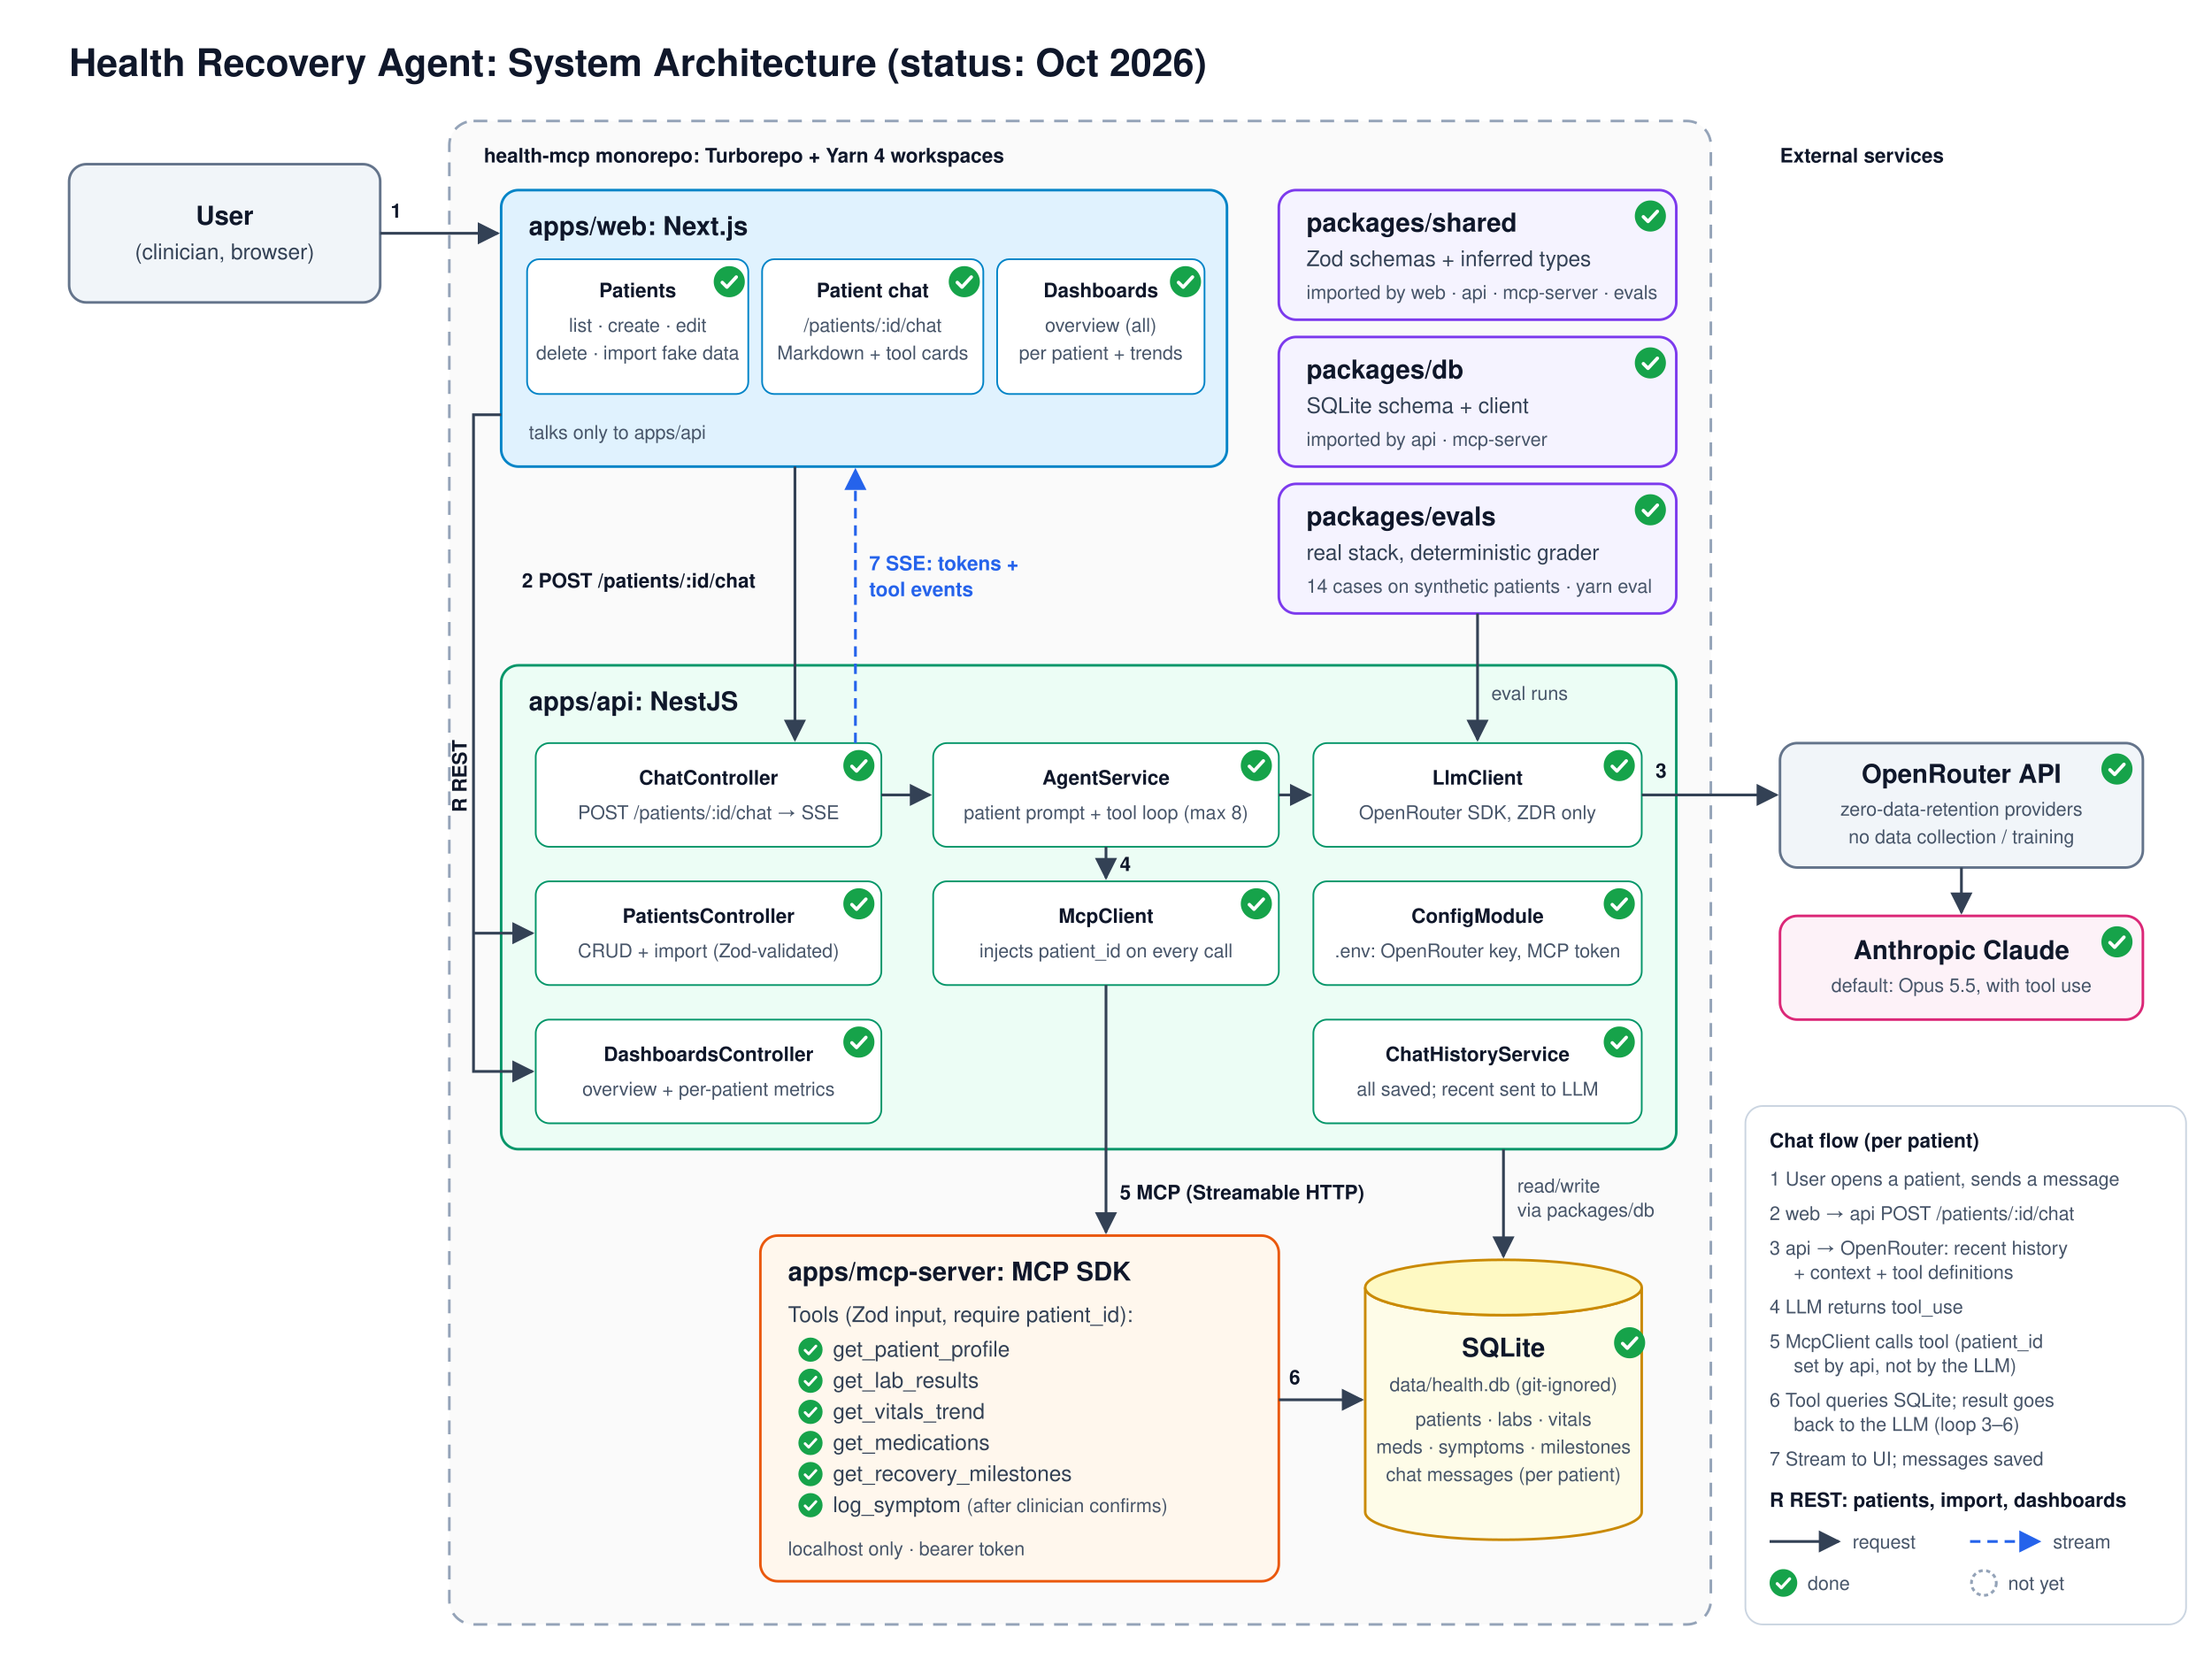
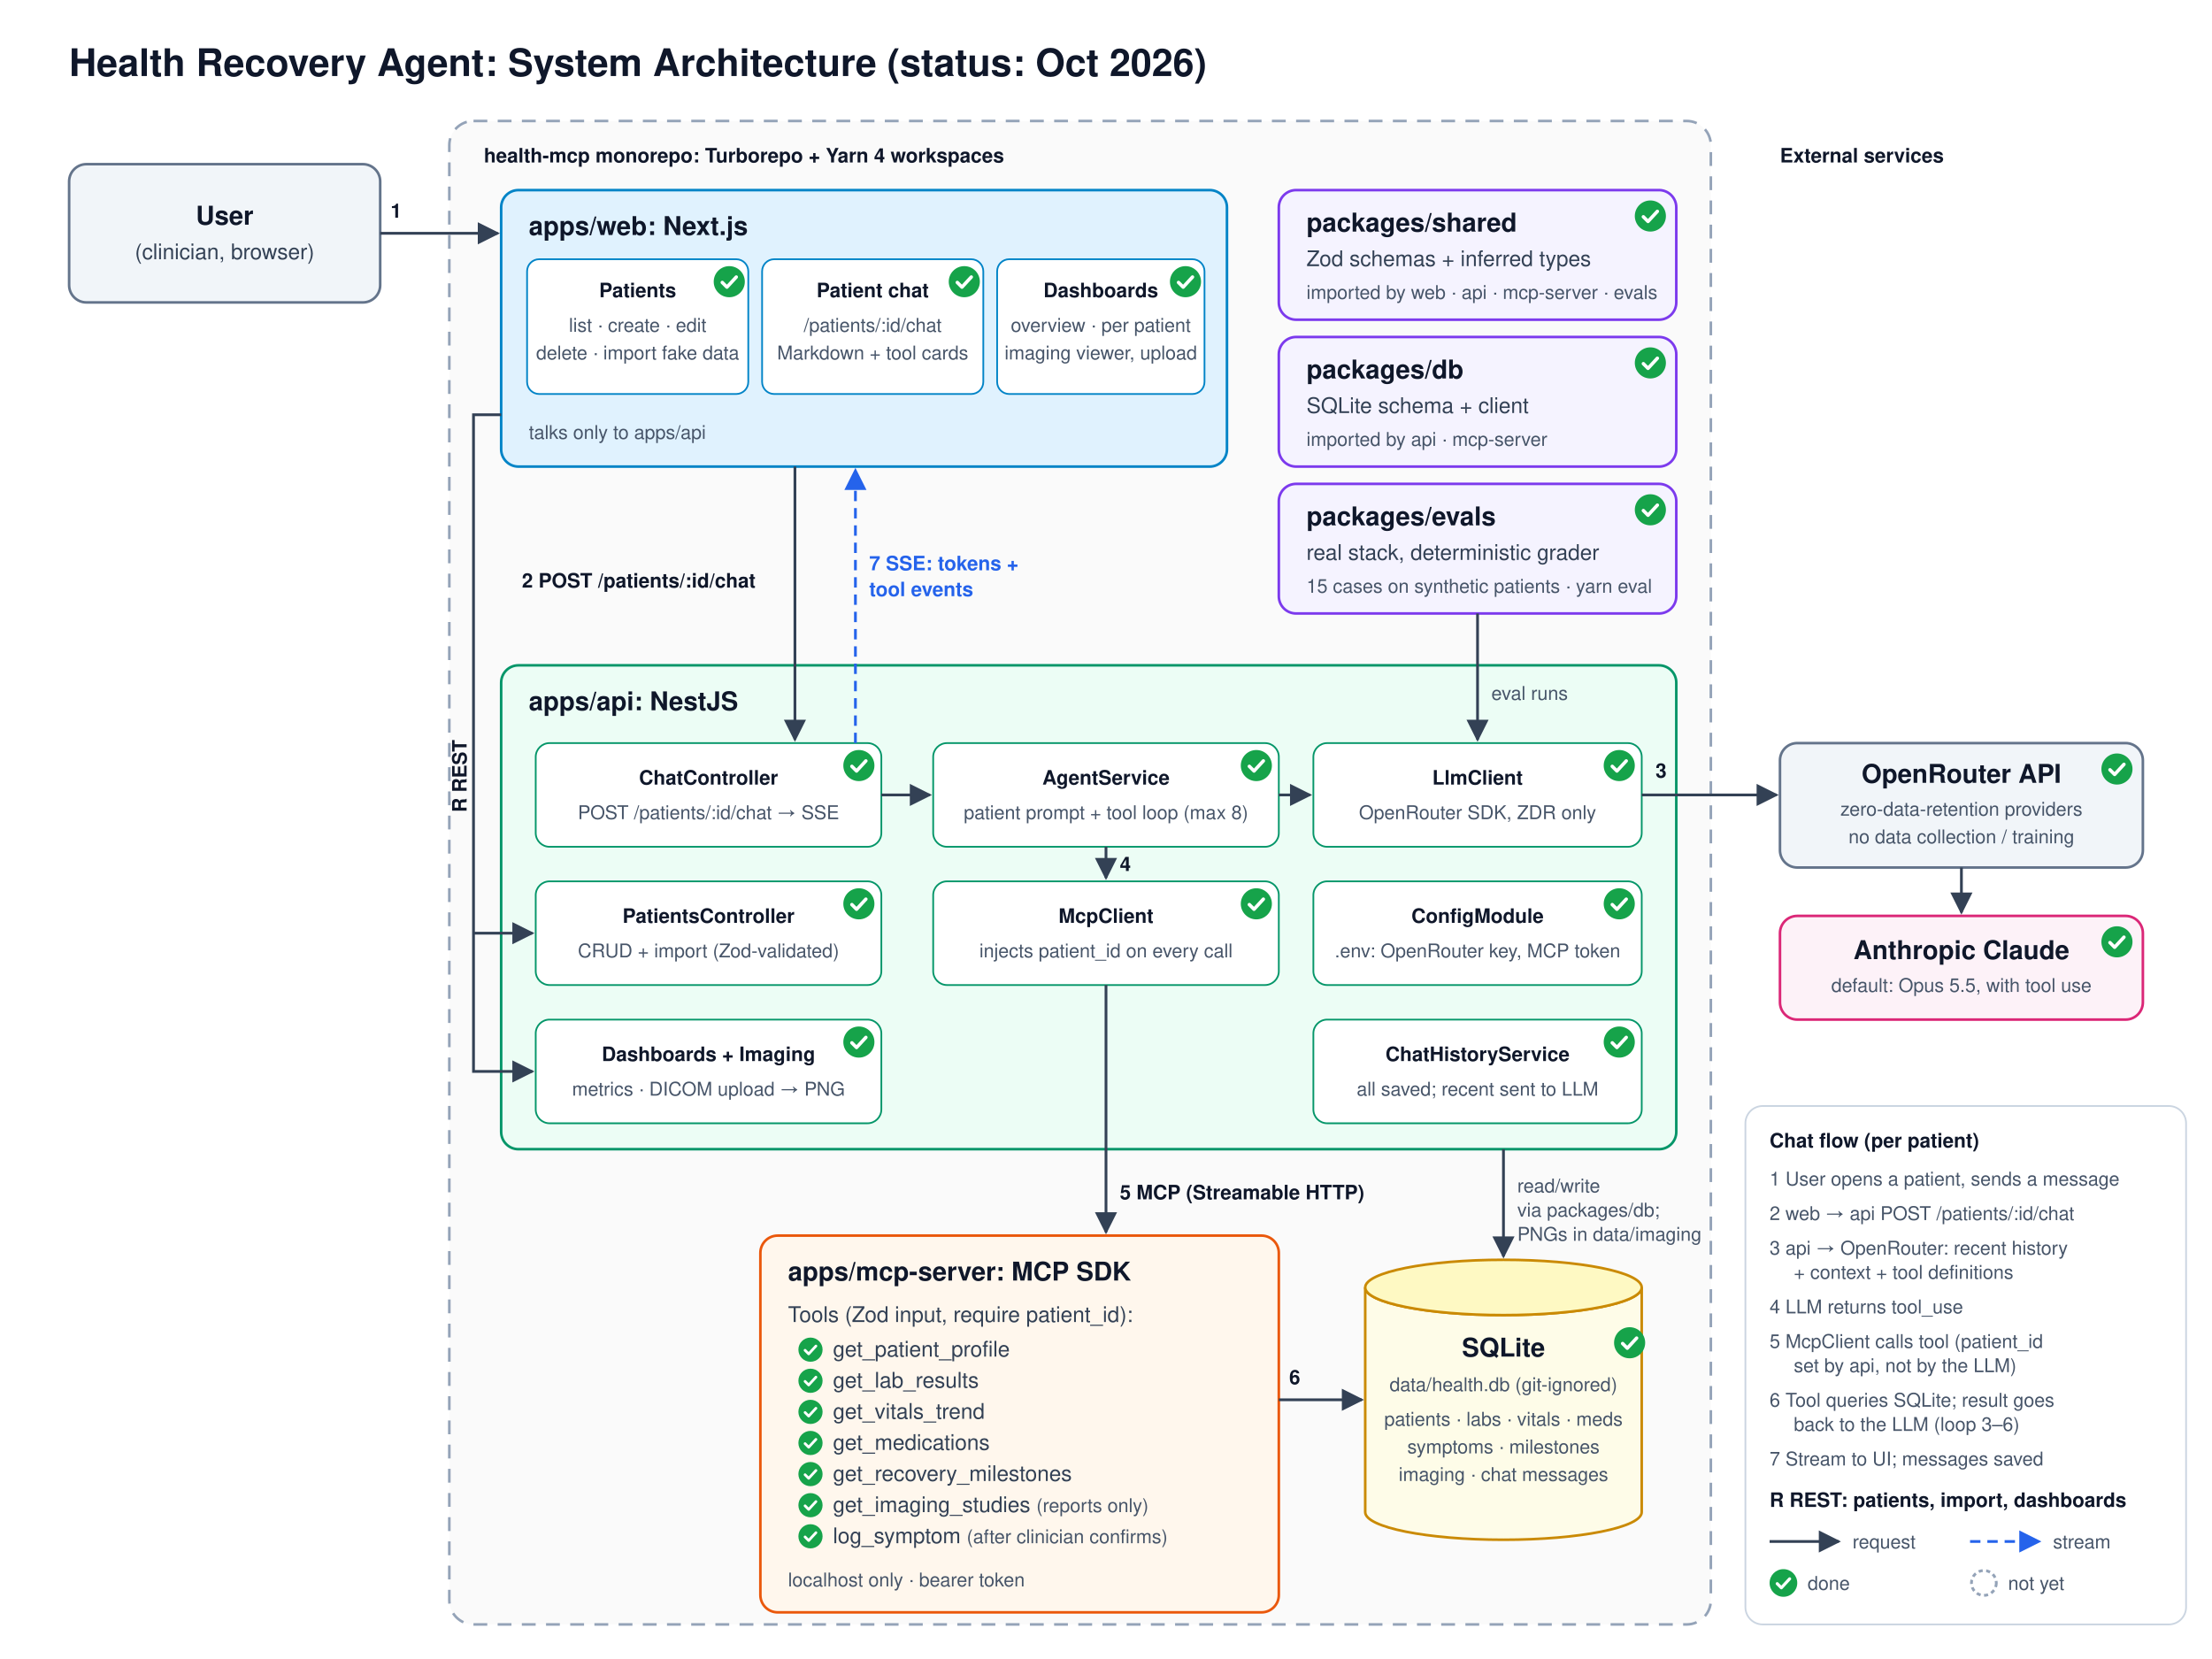
<svg xmlns="http://www.w3.org/2000/svg" width="1280" height="960" viewBox="0 0 1280 960" font-family="Helvetica, Arial, sans-serif">
  <defs>
    <marker id="arrow" viewBox="0 0 10 10" refX="9" refY="5" markerWidth="8" markerHeight="8" orient="auto-start-reverse">
      <path d="M0,0 L10,5 L0,10 z" fill="#334155" />
    </marker>
    <marker id="arrow-blue" viewBox="0 0 10 10" refX="9" refY="5" markerWidth="8" markerHeight="8" orient="auto-start-reverse">
      <path d="M0,0 L10,5 L0,10 z" fill="#2563eb" />
    </marker>
    <symbol id="done" viewBox="0 0 20 20">
      <circle cx="10" cy="10" r="10" fill="#16a34a" />
      <path d="M5.5,10.5 L8.5,13.5 L14.5,7" fill="none" stroke="#ffffff" stroke-width="2.2" stroke-linecap="round" stroke-linejoin="round" />
    </symbol>
    <symbol id="todo" viewBox="0 0 20 20">
      <circle cx="10" cy="10" r="9" fill="#ffffff" stroke="#94a3b8" stroke-width="2" stroke-dasharray="3 2.5" />
    </symbol>
    <style>
      .title { font-size: 22px; font-weight: 700; fill: #0f172a; }
      .h { font-size: 15px; font-weight: 700; fill: #0f172a; }
      .t { font-size: 12.5px; fill: #334155; }
      .s { font-size: 11px; fill: #475569; }
      .lbl { font-size: 11.5px; fill: #0f172a; font-weight: 600; }
      .lbl-blue { font-size: 11.5px; fill: #2563eb; font-weight: 600; }
      .edge { stroke: #334155; stroke-width: 1.6; fill: none; marker-end: url(#arrow); }
      .stream { stroke: #2563eb; stroke-width: 1.6; fill: none; stroke-dasharray: 6 4; marker-end: url(#arrow-blue); }
    </style>
  </defs>
  <rect width="1280" height="960" fill="#ffffff" />
  <text x="40" y="44" class="title">Health Recovery Agent: System Architecture (status: Oct 2026)</text>
  <rect x="40" y="95" width="180" height="80" rx="10" fill="#f1f5f9" stroke="#64748b" stroke-width="1.5" />
  <text x="130" y="130" text-anchor="middle" class="h">User</text>
  <text x="130" y="150" text-anchor="middle" class="t">(clinician, browser)</text>
  <rect x="260" y="70" width="730" height="870" rx="14" fill="#fafafa" stroke="#94a3b8" stroke-width="1.5" stroke-dasharray="8 6" />
  <text x="280" y="94" class="lbl">health-mcp monorepo: Turborepo + Yarn 4 workspaces</text>
  <rect x="290" y="110" width="420" height="160" rx="10" fill="#e0f2fe" stroke="#0284c7" stroke-width="1.5" />
  <text x="306" y="136" class="h">apps/web: Next.js</text>
  <rect x="305" y="150" width="128" height="78" rx="7" fill="#ffffff" stroke="#0284c7" />
  <text x="369" y="172" text-anchor="middle" class="lbl">Patients</text>
  <text x="369" y="192" text-anchor="middle" class="s">list · create · edit</text>
  <text x="369" y="208" text-anchor="middle" class="s">delete · import fake data</text>
  <use href="#done" x="413" y="154" width="18" height="18" />
  <rect x="441" y="150" width="128" height="78" rx="7" fill="#ffffff" stroke="#0284c7" />
  <text x="505" y="172" text-anchor="middle" class="lbl">Patient chat</text>
  <text x="505" y="192" text-anchor="middle" class="s">/patients/:id/chat</text>
  <text x="505" y="208" text-anchor="middle" class="s">Markdown + tool cards</text>
  <use href="#done" x="549" y="154" width="18" height="18" />
  <rect x="577" y="150" width="120" height="78" rx="7" fill="#ffffff" stroke="#0284c7" />
  <text x="637" y="172" text-anchor="middle" class="lbl">Dashboards</text>
-   <text x="637" y="192" text-anchor="middle" class="s">overview (all)</text>
-   <text x="637" y="208" text-anchor="middle" class="s">per patient + trends</text>
+   <text x="637" y="192" text-anchor="middle" class="s">overview · per patient</text>
+   <text x="637" y="208" text-anchor="middle" class="s">imaging viewer, upload</text>
  <use href="#done" x="677" y="154" width="18" height="18" />
  <text x="306" y="254" class="s">talks only to apps/api</text>
  <rect x="740" y="110" width="230" height="75" rx="10" fill="#f5f3ff" stroke="#7c3aed" stroke-width="1.5" />
  <text x="756" y="134" class="h">packages/shared</text>
  <text x="756" y="154" class="t">Zod schemas + inferred types</text>
  <text x="756" y="173" class="s">imported by web · api · mcp-server · evals</text>
  <use href="#done" x="946" y="116" width="18" height="18" />
  <rect x="740" y="195" width="230" height="75" rx="10" fill="#f5f3ff" stroke="#7c3aed" stroke-width="1.5" />
  <text x="756" y="219" class="h">packages/db</text>
  <text x="756" y="239" class="t">SQLite schema + client</text>
  <text x="756" y="258" class="s">imported by api · mcp-server</text>
  <use href="#done" x="946" y="201" width="18" height="18" />
  <rect x="740" y="280" width="230" height="75" rx="10" fill="#f5f3ff" stroke="#7c3aed" stroke-width="1.5" />
  <text x="756" y="304" class="h">packages/evals</text>
  <text x="756" y="324" class="t">real stack, deterministic grader</text>
-   <text x="756" y="343" class="s">14 cases on synthetic patients · yarn eval</text>
+   <text x="756" y="343" class="s">15 cases on synthetic patients · yarn eval</text>
  <use href="#done" x="946" y="286" width="18" height="18" />
  <rect x="290" y="385" width="680" height="280" rx="10" fill="#ecfdf5" stroke="#059669" stroke-width="1.5" />
  <text x="306" y="411" class="h">apps/api: NestJS</text>
  <rect x="310" y="430" width="200" height="60" rx="8" fill="#ffffff" stroke="#059669" />
  <text x="410" y="454" text-anchor="middle" class="lbl">ChatController</text>
  <text x="410" y="474" text-anchor="middle" class="s">POST /patients/:id/chat → SSE</text>
  <use href="#done" x="488" y="434" width="18" height="18" />
  <rect x="540" y="430" width="200" height="60" rx="8" fill="#ffffff" stroke="#059669" />
  <text x="640" y="454" text-anchor="middle" class="lbl">AgentService</text>
  <text x="640" y="474" text-anchor="middle" class="s">patient prompt + tool loop (max 8)</text>
  <use href="#done" x="718" y="434" width="18" height="18" />
  <rect x="760" y="430" width="190" height="60" rx="8" fill="#ffffff" stroke="#059669" />
  <text x="855" y="454" text-anchor="middle" class="lbl">LlmClient</text>
  <text x="855" y="474" text-anchor="middle" class="s">OpenRouter SDK, ZDR only</text>
  <use href="#done" x="928" y="434" width="18" height="18" />
  <rect x="310" y="510" width="200" height="60" rx="8" fill="#ffffff" stroke="#059669" />
  <text x="410" y="534" text-anchor="middle" class="lbl">PatientsController</text>
  <text x="410" y="554" text-anchor="middle" class="s">CRUD + import (Zod-validated)</text>
  <use href="#done" x="488" y="514" width="18" height="18" />
  <rect x="540" y="510" width="200" height="60" rx="8" fill="#ffffff" stroke="#059669" />
  <text x="640" y="534" text-anchor="middle" class="lbl">McpClient</text>
  <text x="640" y="554" text-anchor="middle" class="s">injects patient_id on every call</text>
  <use href="#done" x="718" y="514" width="18" height="18" />
  <rect x="760" y="510" width="190" height="60" rx="8" fill="#ffffff" stroke="#059669" />
  <text x="855" y="534" text-anchor="middle" class="lbl">ConfigModule</text>
  <text x="855" y="554" text-anchor="middle" class="s">.env: OpenRouter key, MCP token</text>
  <use href="#done" x="928" y="514" width="18" height="18" />
  <rect x="310" y="590" width="200" height="60" rx="8" fill="#ffffff" stroke="#059669" />
-   <text x="410" y="614" text-anchor="middle" class="lbl">DashboardsController</text>
-   <text x="410" y="634" text-anchor="middle" class="s">overview + per-patient metrics</text>
+   <text x="410" y="614" text-anchor="middle" class="lbl">Dashboards + Imaging</text>
+   <text x="410" y="634" text-anchor="middle" class="s">metrics · DICOM upload → PNG</text>
  <use href="#done" x="488" y="594" width="18" height="18" />
  <rect x="760" y="590" width="190" height="60" rx="8" fill="#ffffff" stroke="#059669" />
  <text x="855" y="614" text-anchor="middle" class="lbl">ChatHistoryService</text>
  <text x="855" y="634" text-anchor="middle" class="s">all saved; recent sent to LLM</text>
  <use href="#done" x="928" y="594" width="18" height="18" />
-   <rect x="440" y="715" width="300" height="200" rx="10" fill="#fff7ed" stroke="#ea580c" stroke-width="1.5" />
+   <rect x="440" y="715" width="300" height="218" rx="10" fill="#fff7ed" stroke="#ea580c" stroke-width="1.5" />
  <text x="456" y="741" class="h">apps/mcp-server: MCP SDK</text>
  <text x="456" y="765" class="t">Tools (Zod input, require patient_id):</text>
  <use href="#done" x="462" y="774" width="14" height="14" />
  <text x="482" y="785" class="t">get_patient_profile</text>
  <use href="#done" x="462" y="792" width="14" height="14" />
  <text x="482" y="803" class="t">get_lab_results</text>
  <use href="#done" x="462" y="810" width="14" height="14" />
  <text x="482" y="821" class="t">get_vitals_trend</text>
  <use href="#done" x="462" y="828" width="14" height="14" />
  <text x="482" y="839" class="t">get_medications</text>
  <use href="#done" x="462" y="846" width="14" height="14" />
  <text x="482" y="857" class="t">get_recovery_milestones</text>
  <use href="#done" x="462" y="864" width="14" height="14" />
-   <text x="482" y="875" class="t">log_symptom <tspan class="s">(after clinician confirms)</tspan>
+   <text x="482" y="875" class="t">get_imaging_studies <tspan class="s">(reports only)</tspan>
  </text>
-   <text x="456" y="900" class="s">localhost only · bearer token</text>
+   <use href="#done" x="462" y="882" width="14" height="14" />
+   <text x="482" y="893" class="t">log_symptom <tspan class="s">(after clinician confirms)</tspan>
+   </text>
+   <text x="456" y="918" class="s">localhost only · bearer token</text>
  <path d="M790,745 a80,16 0 0,0 160,0 v130 a80,16 0 0,1 -160,0 z" fill="#fefce8" stroke="#ca8a04" stroke-width="1.5" />
  <ellipse cx="870" cy="745" rx="80" ry="16" fill="#fef9c3" stroke="#ca8a04" stroke-width="1.5" />
  <text x="870" y="785" text-anchor="middle" class="h">SQLite</text>
  <text x="870" y="805" text-anchor="middle" class="s">data/health.db (git-ignored)</text>
-   <text x="870" y="825" text-anchor="middle" class="s">patients · labs · vitals</text>
-   <text x="870" y="841" text-anchor="middle" class="s">meds · symptoms · milestones</text>
+   <text x="870" y="825" text-anchor="middle" class="s">patients · labs · vitals · meds</text>
+   <text x="870" y="841" text-anchor="middle" class="s">symptoms · milestones</text>
  <use href="#done" x="934" y="768" width="18" height="18" />
-   <text x="870" y="857" text-anchor="middle" class="s">chat messages (per patient)</text>
+   <text x="870" y="857" text-anchor="middle" class="s">imaging · chat messages</text>
  <text x="1030" y="94" class="lbl">External services</text>
  <rect x="1030" y="430" width="210" height="72" rx="10" fill="#f1f5f9" stroke="#64748b" stroke-width="1.5" />
  <text x="1135" y="453" text-anchor="middle" class="h">OpenRouter API</text>
  <text x="1135" y="472" text-anchor="middle" class="s">zero-data-retention providers</text>
  <text x="1135" y="488" text-anchor="middle" class="s">no data collection / training</text>
  <use href="#done" x="1216" y="436" width="18" height="18" />
  <rect x="1030" y="530" width="210" height="60" rx="10" fill="#fdf2f8" stroke="#db2777" stroke-width="1.5" />
  <text x="1135" y="555" text-anchor="middle" class="h">Anthropic Claude</text>
  <text x="1135" y="574" text-anchor="middle" class="s">default: Opus 5.5, with tool use</text>
  <use href="#done" x="1216" y="536" width="18" height="18" />
  <path d="M220,135 L288,135" class="edge" />
  <text x="226" y="126" class="lbl">1</text>
  <path d="M460,270 L460,428" class="edge" />
  <text x="302" y="340" class="lbl">2 POST /patients/:id/chat</text>
  <path d="M495,430 L495,272" class="stream" />
  <text x="503" y="330" class="lbl-blue">7 SSE: tokens +</text>
  <text x="503" y="345" class="lbl-blue">tool events</text>
  <path d="M290,240 H274 V620 H308" class="edge" />
  <path d="M274,540 H308" class="edge" />
  <text x="270" y="470" class="lbl" transform="rotate(-90 270 470)">R  REST</text>
  <path d="M510,460 L538,460" class="edge" />
  <path d="M740,460 L758,460" class="edge" />
  <path d="M950,460 L1028,460" class="edge" />
  <text x="958" y="450" class="lbl">3</text>
  <path d="M1135,502 L1135,528" class="edge" />
  <path d="M640,490 L640,508" class="edge" />
  <text x="648" y="504" class="lbl">4</text>
  <path d="M640,570 L640,713" class="edge" />
  <text x="648" y="694" class="lbl">5 MCP (Streamable HTTP)</text>
  <path d="M740,810 L788,810" class="edge" />
  <text x="746" y="801" class="lbl">6</text>
  <path d="M870,665 L870,727" class="edge" />
  <text x="878" y="690" class="s">read/write</text>
-   <text x="878" y="704" class="s">via packages/db</text>
+   <text x="878" y="704" class="s">via packages/db;</text>
+   <text x="878" y="718" class="s">PNGs in data/imaging</text>
  <path d="M855,355 L855,428" class="edge" />
  <text x="863" y="405" class="s">eval runs</text>
  <rect x="1010" y="640" width="255" height="300" rx="10" fill="#ffffff" stroke="#cbd5e1" />
  <text x="1024" y="664" class="lbl">Chat flow (per patient)</text>
  <text x="1024" y="686" class="s">1  User opens a patient, sends a message</text>
  <text x="1024" y="706" class="s">2  web → api POST /patients/:id/chat</text>
  <text x="1024" y="726" class="s">3  api → OpenRouter: recent history</text>
  <text x="1038" y="740" class="s">+ context + tool definitions</text>
  <text x="1024" y="760" class="s">4  LLM returns tool_use</text>
  <text x="1024" y="780" class="s">5  McpClient calls tool (patient_id</text>
  <text x="1038" y="794" class="s">set by api, not by the LLM)</text>
  <text x="1024" y="814" class="s">6  Tool queries SQLite; result goes</text>
  <text x="1038" y="828" class="s">back to the LLM (loop 3–6)</text>
  <text x="1024" y="848" class="s">7  Stream to UI; messages saved</text>
  <text x="1024" y="872" class="lbl">R  REST: patients, import, dashboards</text>
  <path d="M1024,892 L1064,892" class="edge" />
  <text x="1072" y="896" class="s">request</text>
  <path d="M1140,892 L1180,892" class="stream" />
  <text x="1188" y="896" class="s">stream</text>
  <use href="#done" x="1024" y="908" width="16" height="16" />
  <text x="1046" y="920" class="s">done</text>
  <use href="#todo" x="1140" y="908" width="16" height="16" />
  <text x="1162" y="920" class="s">not yet</text>
</svg>
